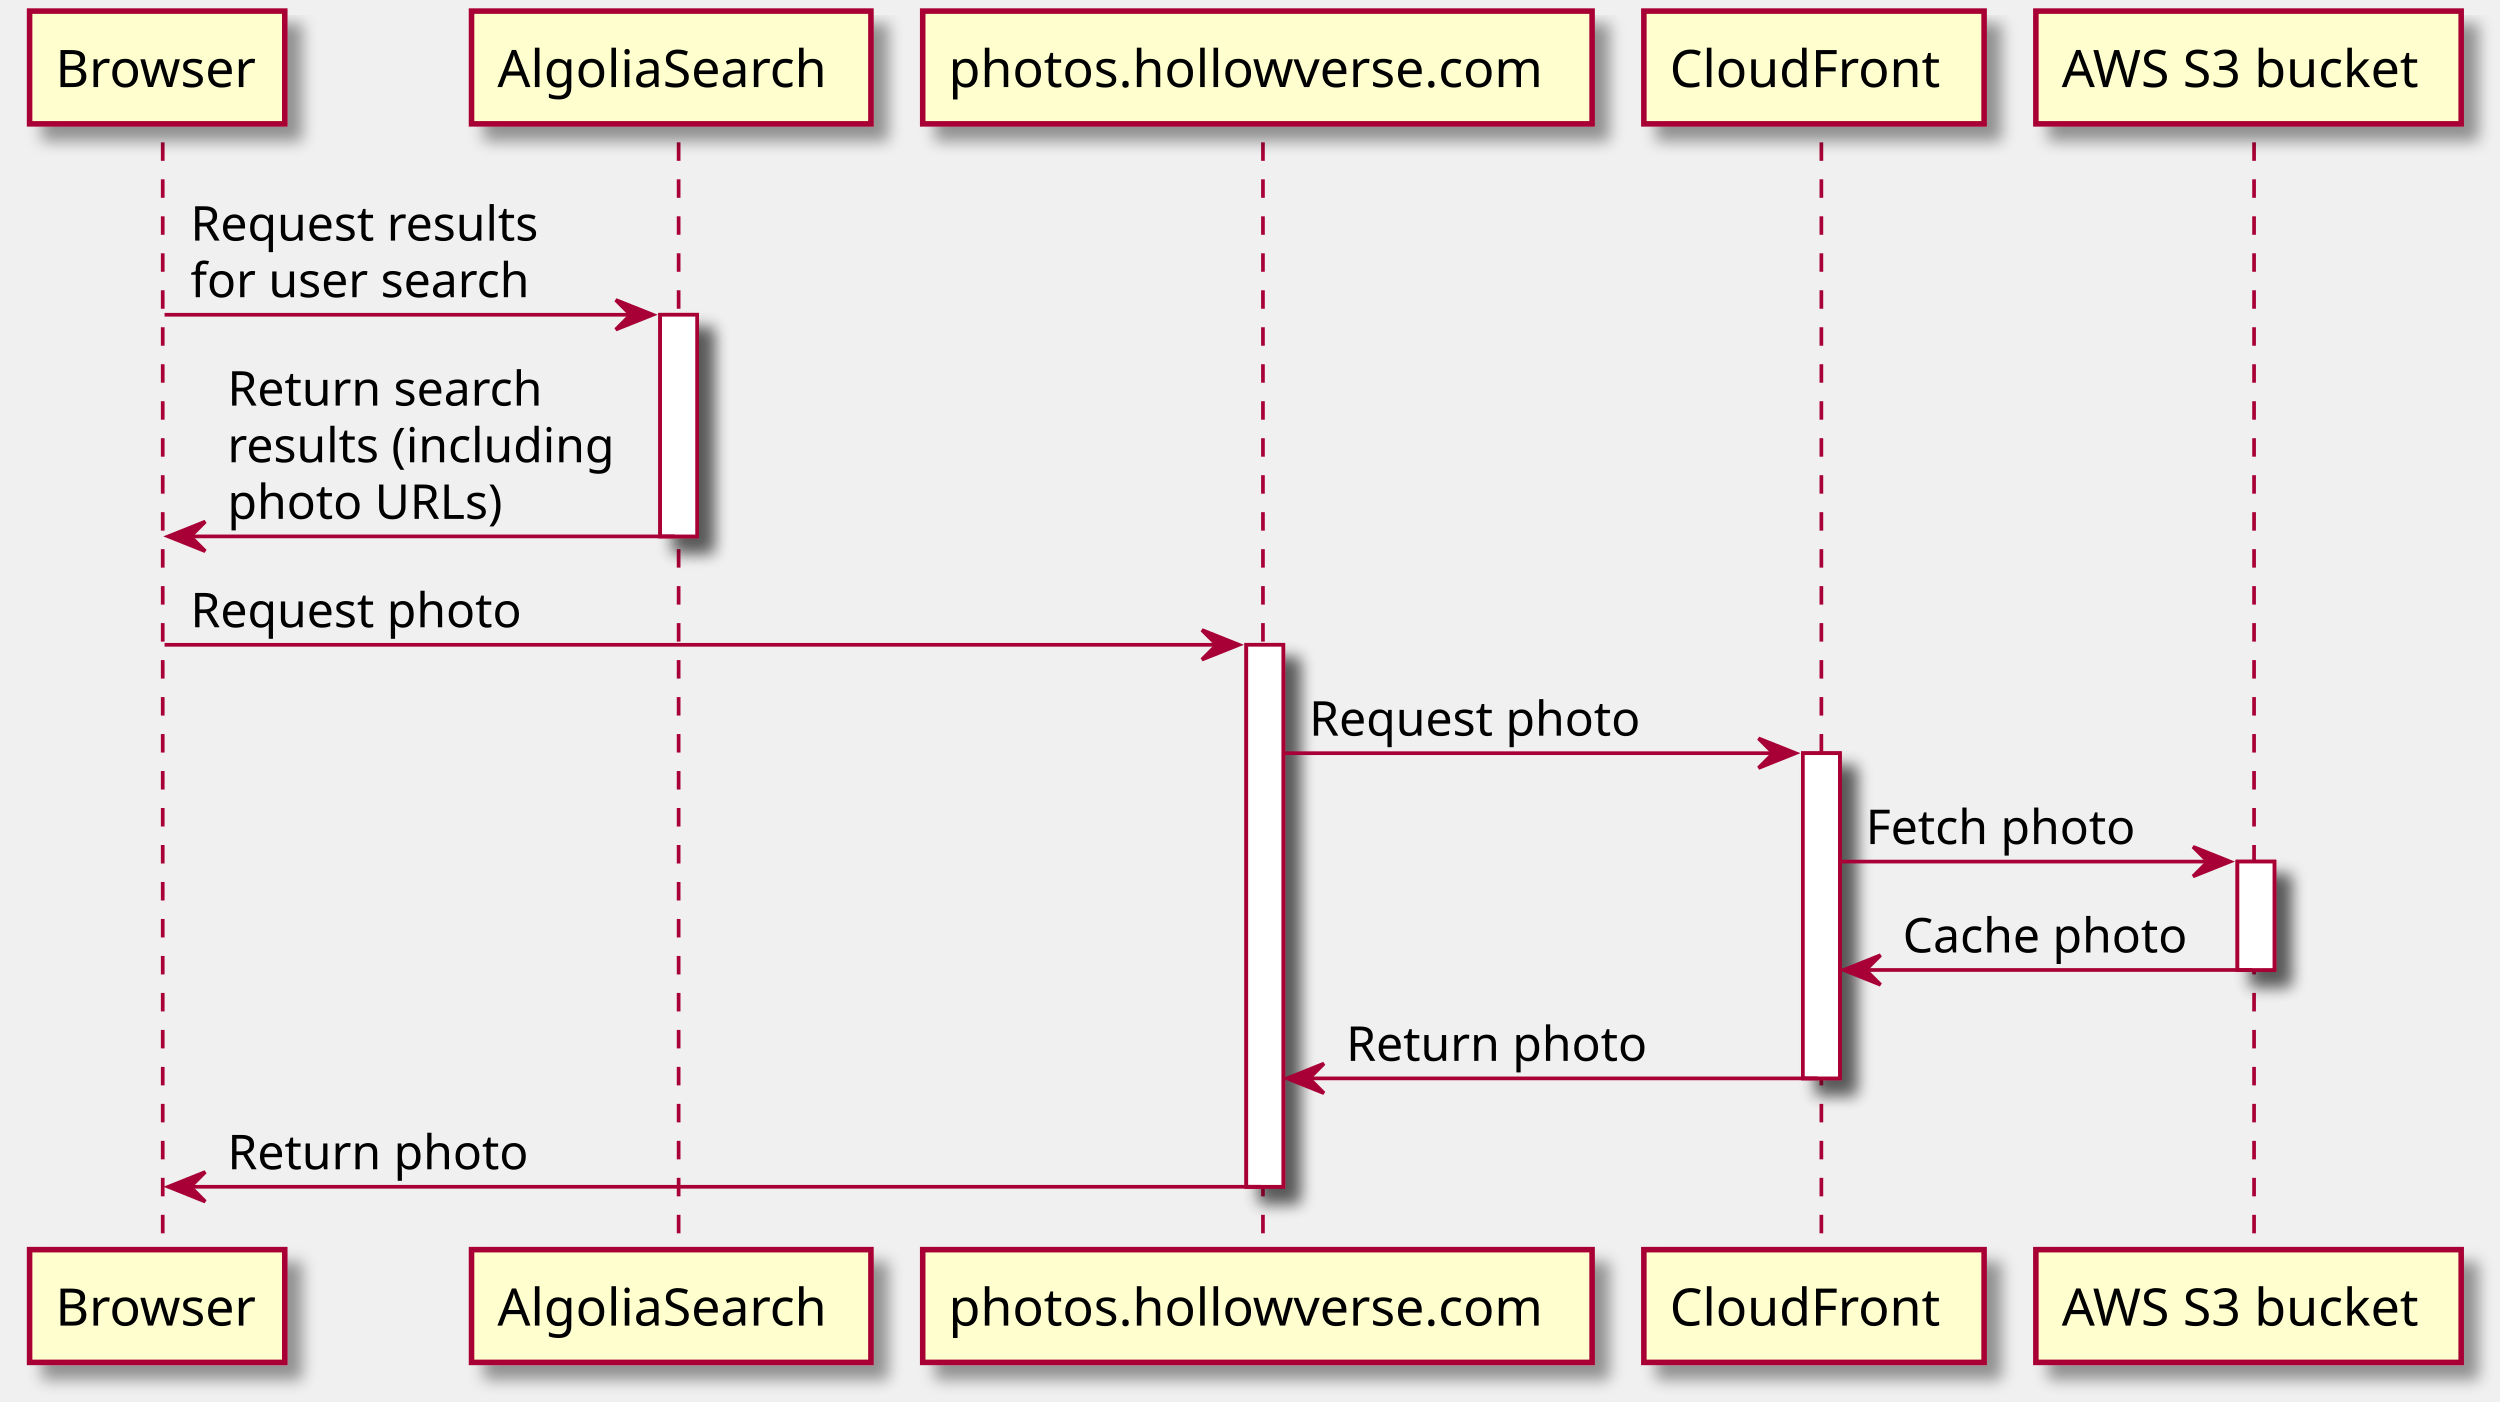
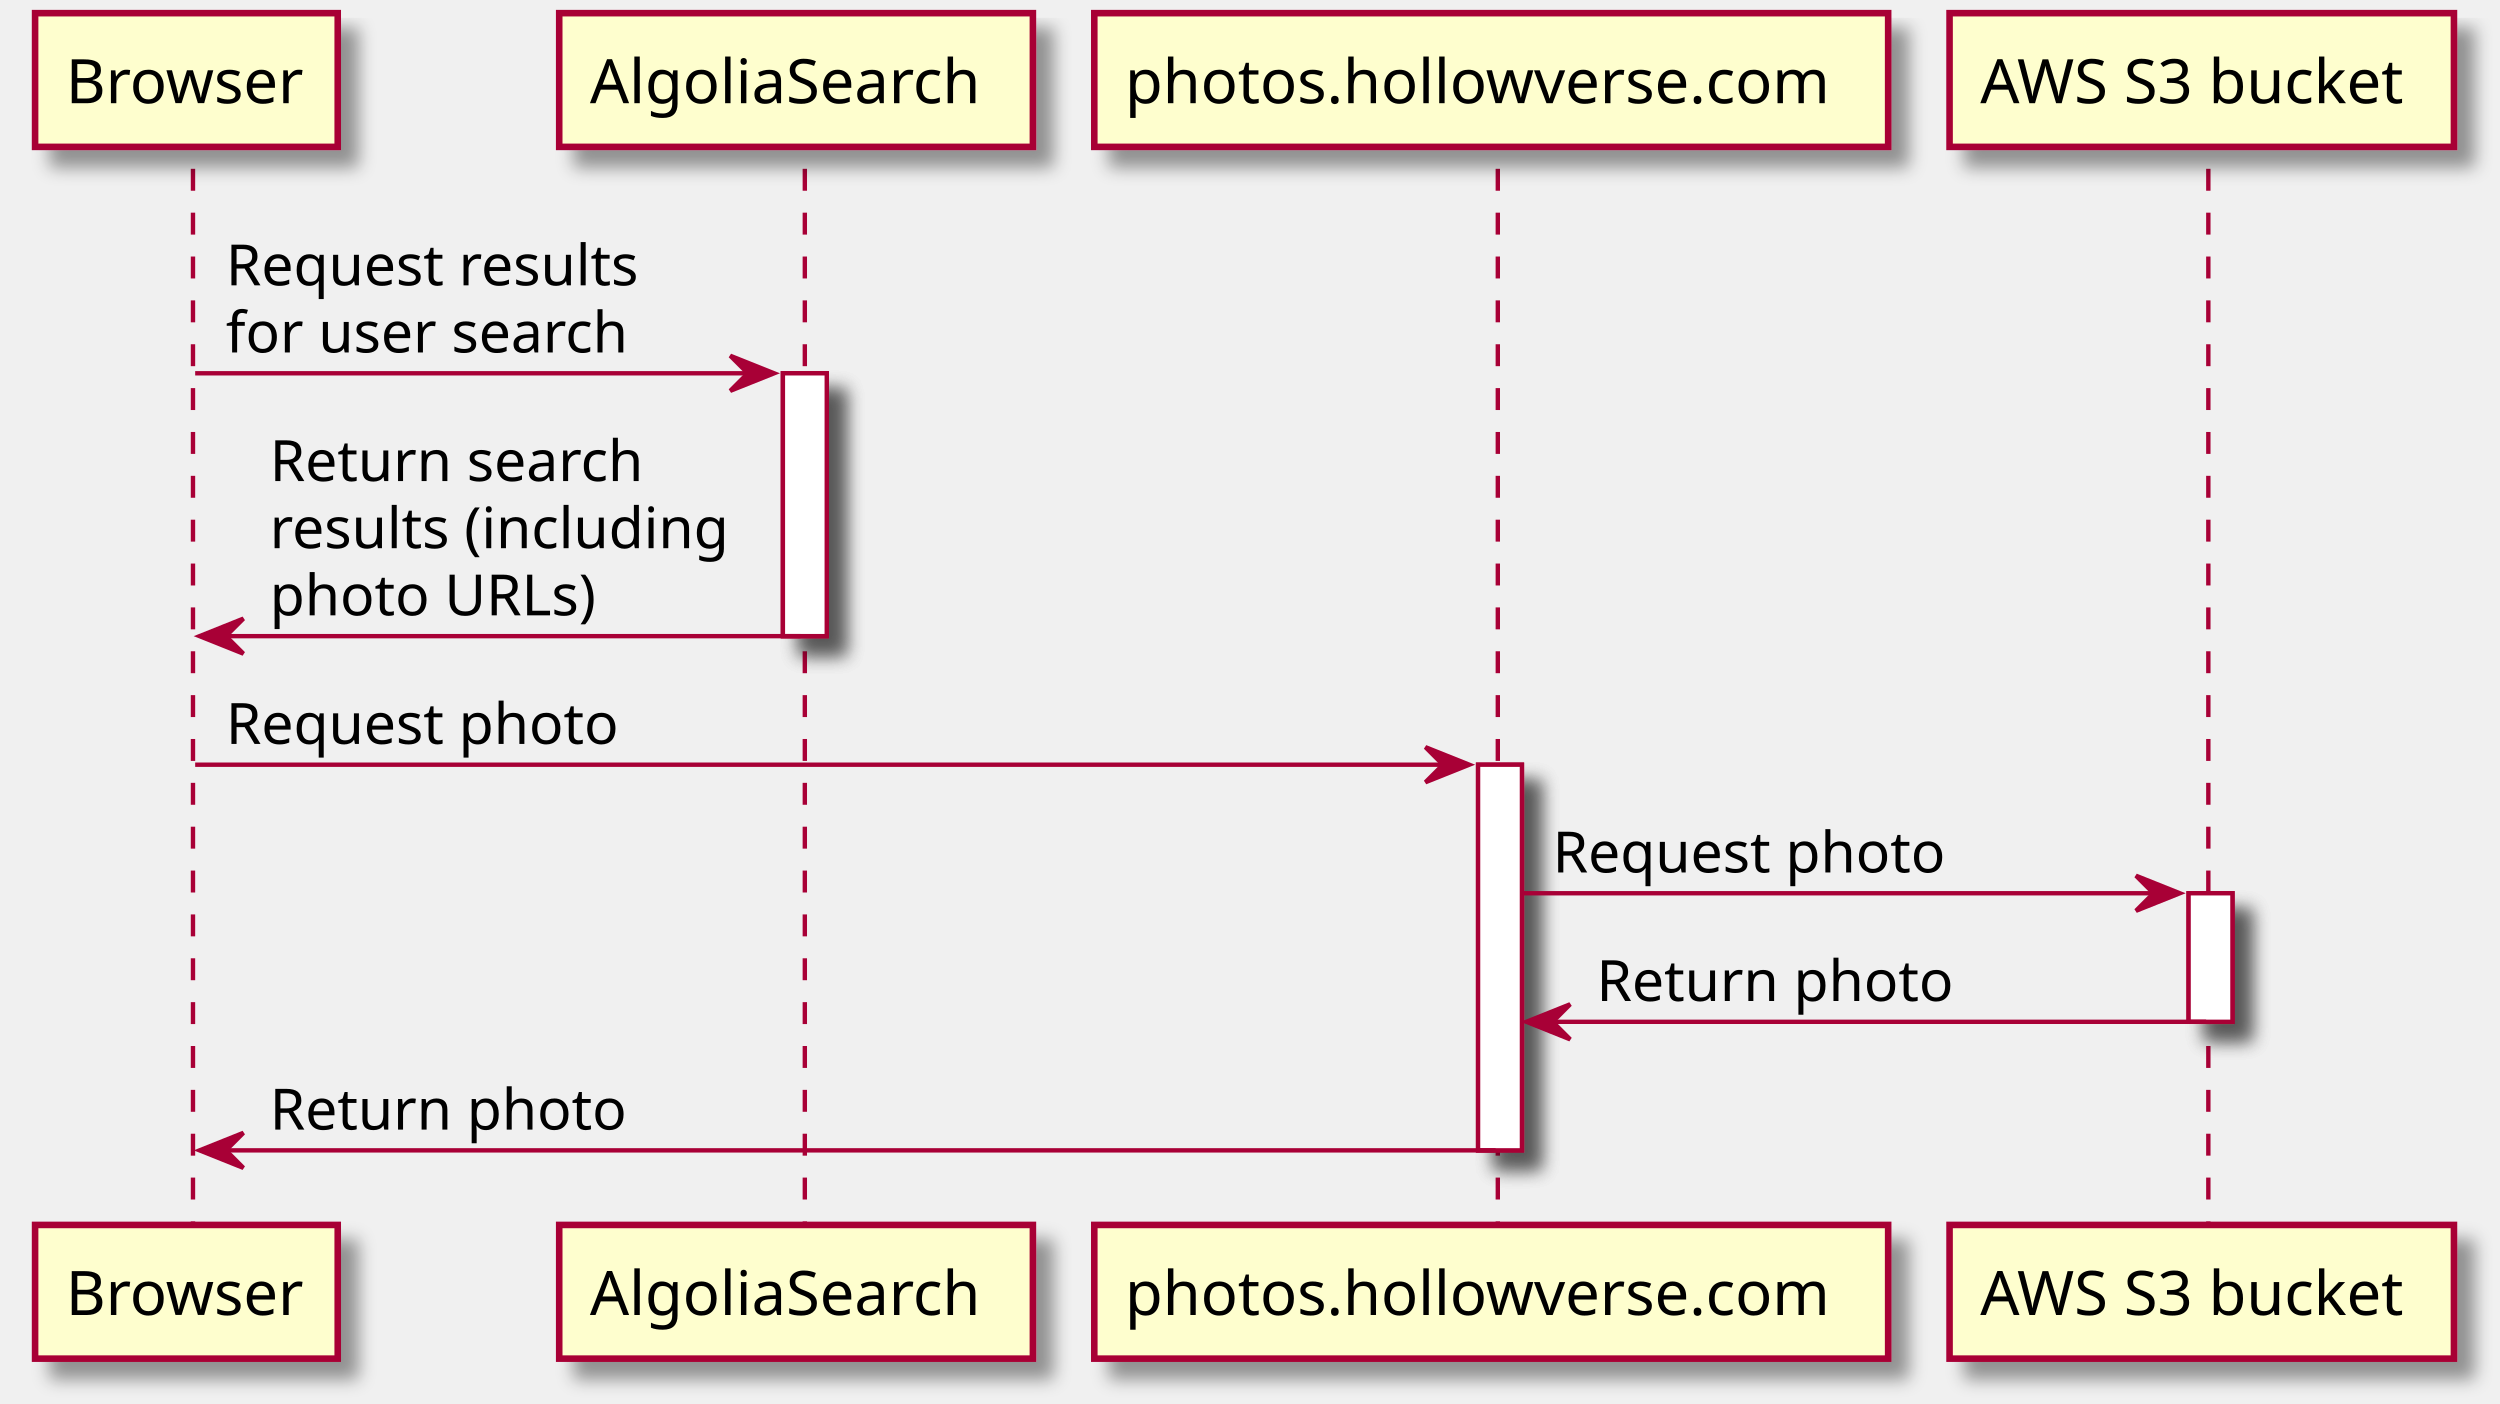
- <svg xmlns="http://www.w3.org/2000/svg" contentScriptType="application/ecmascript" contentStyleType="text/css" height="379px" preserveAspectRatio="none" style="width:676px;height:379px;" version="1.1" viewBox="0 0 676 379" width="676px" zoomAndPan="magnify">
+ <svg xmlns="http://www.w3.org/2000/svg" contentScriptType="application/ecmascript" contentStyleType="text/css" height="320px" preserveAspectRatio="none" style="width:570px;height:320px;" version="1.1" viewBox="0 0 570 320" width="570px" zoomAndPan="magnify">
  <defs>
-     <filter height="300%" id="fqo4is79zzyyp" width="300%" x="-1" y="-1">
+     <filter height="300%" id="f1kngeakd3womb" width="300%" x="-1" y="-1">
      <feGaussianBlur result="blurOut" stdDeviation="2.0" />
      <feColorMatrix in="blurOut" result="blurOut2" type="matrix" values="0 0 0 0 0 0 0 0 0 0 0 0 0 0 0 0 0 0 .4 0" />
      <feOffset dx="4.0" dy="4.0" in="blurOut2" result="blurOut3" />
      <feBlend in="SourceGraphic" in2="blurOut3" mode="normal" />
    </filter>
  </defs>
  <g>
-     <rect fill="#FFFFFF" filter="url(#fqo4is79zzyyp)" height="59.932" style="stroke: #A80036; stroke-width: 1.0;" width="10" x="178.5" y="85.109" />
-     <rect fill="#FFFFFF" filter="url(#fqo4is79zzyyp)" height="146.553" style="stroke: #A80036; stroke-width: 1.0;" width="10" x="337" y="174.352" />
-     <rect fill="#FFFFFF" filter="url(#fqo4is79zzyyp)" height="87.932" style="stroke: #A80036; stroke-width: 1.0;" width="10" x="487.5" y="203.662" />
-     <rect fill="#FFFFFF" filter="url(#fqo4is79zzyyp)" height="29.311" style="stroke: #A80036; stroke-width: 1.0;" width="10" x="605" y="232.973" />
-     <line style="stroke: #A80036; stroke-width: 1.0; stroke-dasharray: 5.0,5.0;" x1="44" x2="44" y1="38.488" y2="338.904" />
-     <line style="stroke: #A80036; stroke-width: 1.0; stroke-dasharray: 5.0,5.0;" x1="183.5" x2="183.5" y1="38.488" y2="338.904" />
-     <line style="stroke: #A80036; stroke-width: 1.0; stroke-dasharray: 5.0,5.0;" x1="341.5" x2="341.5" y1="38.488" y2="338.904" />
-     <line style="stroke: #A80036; stroke-width: 1.0; stroke-dasharray: 5.0,5.0;" x1="492.5" x2="492.5" y1="38.488" y2="338.904" />
-     <line style="stroke: #A80036; stroke-width: 1.0; stroke-dasharray: 5.0,5.0;" x1="609.5" x2="609.5" y1="38.488" y2="338.904" />
-     <rect fill="#FEFECE" filter="url(#fqo4is79zzyyp)" height="30.488" style="stroke: #A80036; stroke-width: 1.5;" width="69" x="8" y="3" />
+     <rect fill="#FFFFFF" filter="url(#f1kngeakd3womb)" height="59.932" style="stroke: #A80036; stroke-width: 1.0;" width="10" x="178.5" y="85.109" />
+     <rect fill="#FFFFFF" filter="url(#f1kngeakd3womb)" height="87.932" style="stroke: #A80036; stroke-width: 1.0;" width="10" x="337" y="174.352" />
+     <rect fill="#FFFFFF" filter="url(#f1kngeakd3womb)" height="29.311" style="stroke: #A80036; stroke-width: 1.0;" width="10" x="499" y="203.662" />
+     <line style="stroke: #A80036; stroke-width: 1.0; stroke-dasharray: 5.0,5.0;" x1="44" x2="44" y1="38.488" y2="280.283" />
+     <line style="stroke: #A80036; stroke-width: 1.0; stroke-dasharray: 5.0,5.0;" x1="183.5" x2="183.5" y1="38.488" y2="280.283" />
+     <line style="stroke: #A80036; stroke-width: 1.0; stroke-dasharray: 5.0,5.0;" x1="341.5" x2="341.5" y1="38.488" y2="280.283" />
+     <line style="stroke: #A80036; stroke-width: 1.0; stroke-dasharray: 5.0,5.0;" x1="503.5" x2="503.5" y1="38.488" y2="280.283" />
+     <rect fill="#FEFECE" filter="url(#f1kngeakd3womb)" height="30.488" style="stroke: #A80036; stroke-width: 1.5;" width="69" x="8" y="3" />
    <text fill="#000000" font-family="sans-serif" font-size="14" lengthAdjust="spacingAndGlyphs" textLength="55" x="15" y="23.535">Browser</text>
-     <rect fill="#FEFECE" filter="url(#fqo4is79zzyyp)" height="30.488" style="stroke: #A80036; stroke-width: 1.5;" width="69" x="8" y="337.904" />
-     <text fill="#000000" font-family="sans-serif" font-size="14" lengthAdjust="spacingAndGlyphs" textLength="55" x="15" y="358.44">Browser</text>
-     <rect fill="#FEFECE" filter="url(#fqo4is79zzyyp)" height="30.488" style="stroke: #A80036; stroke-width: 1.5;" width="108" x="127.5" y="3" />
+     <rect fill="#FEFECE" filter="url(#f1kngeakd3womb)" height="30.488" style="stroke: #A80036; stroke-width: 1.5;" width="69" x="8" y="279.283" />
+     <text fill="#000000" font-family="sans-serif" font-size="14" lengthAdjust="spacingAndGlyphs" textLength="55" x="15" y="299.818">Browser</text>
+     <rect fill="#FEFECE" filter="url(#f1kngeakd3womb)" height="30.488" style="stroke: #A80036; stroke-width: 1.5;" width="108" x="127.5" y="3" />
    <text fill="#000000" font-family="sans-serif" font-size="14" lengthAdjust="spacingAndGlyphs" textLength="94" x="134.5" y="23.535">AlgoliaSearch</text>
-     <rect fill="#FEFECE" filter="url(#fqo4is79zzyyp)" height="30.488" style="stroke: #A80036; stroke-width: 1.5;" width="108" x="127.5" y="337.904" />
-     <text fill="#000000" font-family="sans-serif" font-size="14" lengthAdjust="spacingAndGlyphs" textLength="94" x="134.5" y="358.44">AlgoliaSearch</text>
-     <rect fill="#FEFECE" filter="url(#fqo4is79zzyyp)" height="30.488" style="stroke: #A80036; stroke-width: 1.5;" width="181" x="249.5" y="3" />
+     <rect fill="#FEFECE" filter="url(#f1kngeakd3womb)" height="30.488" style="stroke: #A80036; stroke-width: 1.5;" width="108" x="127.5" y="279.283" />
+     <text fill="#000000" font-family="sans-serif" font-size="14" lengthAdjust="spacingAndGlyphs" textLength="94" x="134.5" y="299.818">AlgoliaSearch</text>
+     <rect fill="#FEFECE" filter="url(#f1kngeakd3womb)" height="30.488" style="stroke: #A80036; stroke-width: 1.5;" width="181" x="249.5" y="3" />
    <text fill="#000000" font-family="sans-serif" font-size="14" lengthAdjust="spacingAndGlyphs" textLength="167" x="256.5" y="23.535">photos.hollowverse.com</text>
-     <rect fill="#FEFECE" filter="url(#fqo4is79zzyyp)" height="30.488" style="stroke: #A80036; stroke-width: 1.5;" width="181" x="249.5" y="337.904" />
-     <text fill="#000000" font-family="sans-serif" font-size="14" lengthAdjust="spacingAndGlyphs" textLength="167" x="256.5" y="358.44">photos.hollowverse.com</text>
-     <rect fill="#FEFECE" filter="url(#fqo4is79zzyyp)" height="30.488" style="stroke: #A80036; stroke-width: 1.5;" width="92" x="444.5" y="3" />
-     <text fill="#000000" font-family="sans-serif" font-size="14" lengthAdjust="spacingAndGlyphs" textLength="78" x="451.5" y="23.535">CloudFront</text>
-     <rect fill="#FEFECE" filter="url(#fqo4is79zzyyp)" height="30.488" style="stroke: #A80036; stroke-width: 1.5;" width="92" x="444.5" y="337.904" />
-     <text fill="#000000" font-family="sans-serif" font-size="14" lengthAdjust="spacingAndGlyphs" textLength="78" x="451.5" y="358.44">CloudFront</text>
-     <rect fill="#FEFECE" filter="url(#fqo4is79zzyyp)" height="30.488" style="stroke: #A80036; stroke-width: 1.5;" width="115" x="550.5" y="3" />
-     <text fill="#000000" font-family="sans-serif" font-size="14" lengthAdjust="spacingAndGlyphs" textLength="101" x="557.5" y="23.535">AWS S3 bucket</text>
-     <rect fill="#FEFECE" filter="url(#fqo4is79zzyyp)" height="30.488" style="stroke: #A80036; stroke-width: 1.5;" width="115" x="550.5" y="337.904" />
-     <text fill="#000000" font-family="sans-serif" font-size="14" lengthAdjust="spacingAndGlyphs" textLength="101" x="557.5" y="358.44">AWS S3 bucket</text>
-     <rect fill="#FFFFFF" filter="url(#fqo4is79zzyyp)" height="59.932" style="stroke: #A80036; stroke-width: 1.0;" width="10" x="178.5" y="85.109" />
-     <rect fill="#FFFFFF" filter="url(#fqo4is79zzyyp)" height="146.553" style="stroke: #A80036; stroke-width: 1.0;" width="10" x="337" y="174.352" />
-     <rect fill="#FFFFFF" filter="url(#fqo4is79zzyyp)" height="87.932" style="stroke: #A80036; stroke-width: 1.0;" width="10" x="487.5" y="203.662" />
-     <rect fill="#FFFFFF" filter="url(#fqo4is79zzyyp)" height="29.311" style="stroke: #A80036; stroke-width: 1.0;" width="10" x="605" y="232.973" />
+     <rect fill="#FEFECE" filter="url(#f1kngeakd3womb)" height="30.488" style="stroke: #A80036; stroke-width: 1.5;" width="181" x="249.5" y="279.283" />
+     <text fill="#000000" font-family="sans-serif" font-size="14" lengthAdjust="spacingAndGlyphs" textLength="167" x="256.5" y="299.818">photos.hollowverse.com</text>
+     <rect fill="#FEFECE" filter="url(#f1kngeakd3womb)" height="30.488" style="stroke: #A80036; stroke-width: 1.5;" width="115" x="444.5" y="3" />
+     <text fill="#000000" font-family="sans-serif" font-size="14" lengthAdjust="spacingAndGlyphs" textLength="101" x="451.5" y="23.535">AWS S3 bucket</text>
+     <rect fill="#FEFECE" filter="url(#f1kngeakd3womb)" height="30.488" style="stroke: #A80036; stroke-width: 1.5;" width="115" x="444.5" y="279.283" />
+     <text fill="#000000" font-family="sans-serif" font-size="14" lengthAdjust="spacingAndGlyphs" textLength="101" x="451.5" y="299.818">AWS S3 bucket</text>
+     <rect fill="#FFFFFF" filter="url(#f1kngeakd3womb)" height="59.932" style="stroke: #A80036; stroke-width: 1.0;" width="10" x="178.5" y="85.109" />
+     <rect fill="#FFFFFF" filter="url(#f1kngeakd3womb)" height="87.932" style="stroke: #A80036; stroke-width: 1.0;" width="10" x="337" y="174.352" />
+     <rect fill="#FFFFFF" filter="url(#f1kngeakd3womb)" height="29.311" style="stroke: #A80036; stroke-width: 1.0;" width="10" x="499" y="203.662" />
    <polygon fill="#A80036" points="166.5,81.109,176.5,85.109,166.5,89.109,170.5,85.109" style="stroke: #A80036; stroke-width: 1.0;" />
    <line style="stroke: #A80036; stroke-width: 1.0;" x1="44.5" x2="172.5" y1="85.109" y2="85.109" />
    <text fill="#000000" font-family="sans-serif" font-size="13" lengthAdjust="spacingAndGlyphs" textLength="97" x="51.5" y="65.057">Request results</text>
    <text fill="#000000" font-family="sans-serif" font-size="13" lengthAdjust="spacingAndGlyphs" textLength="94" x="51.5" y="80.367">for user search</text>
    <polygon fill="#A80036" points="55.5,141.041,45.5,145.041,55.5,149.041,51.5,145.041" style="stroke: #A80036; stroke-width: 1.0;" />
    <line style="stroke: #A80036; stroke-width: 1.0;" x1="49.5" x2="182.5" y1="145.041" y2="145.041" />
    <text fill="#000000" font-family="sans-serif" font-size="13" lengthAdjust="spacingAndGlyphs" textLength="86" x="61.5" y="109.678">Return search</text>
    <text fill="#000000" font-family="sans-serif" font-size="13" lengthAdjust="spacingAndGlyphs" textLength="110" x="61.5" y="124.988">results (including</text>
    <text fill="#000000" font-family="sans-serif" font-size="13" lengthAdjust="spacingAndGlyphs" textLength="76" x="61.5" y="140.299">photo URLs)</text>
    <polygon fill="#A80036" points="325,170.352,335,174.352,325,178.352,329,174.352" style="stroke: #A80036; stroke-width: 1.0;" />
    <line style="stroke: #A80036; stroke-width: 1.0;" x1="44.5" x2="331" y1="174.352" y2="174.352" />
    <text fill="#000000" font-family="sans-serif" font-size="13" lengthAdjust="spacingAndGlyphs" textLength="91" x="51.5" y="169.609">Request photo</text>
-     <polygon fill="#A80036" points="475.5,199.662,485.5,203.662,475.5,207.662,479.5,203.662" style="stroke: #A80036; stroke-width: 1.0;" />
-     <line style="stroke: #A80036; stroke-width: 1.0;" x1="347" x2="481.5" y1="203.662" y2="203.662" />
+     <polygon fill="#A80036" points="487,199.662,497,203.662,487,207.662,491,203.662" style="stroke: #A80036; stroke-width: 1.0;" />
+     <line style="stroke: #A80036; stroke-width: 1.0;" x1="347" x2="493" y1="203.662" y2="203.662" />
    <text fill="#000000" font-family="sans-serif" font-size="13" lengthAdjust="spacingAndGlyphs" textLength="91" x="354" y="198.92">Request photo</text>
-     <polygon fill="#A80036" points="593,228.973,603,232.973,593,236.973,597,232.973" style="stroke: #A80036; stroke-width: 1.0;" />
-     <line style="stroke: #A80036; stroke-width: 1.0;" x1="497.5" x2="599" y1="232.973" y2="232.973" />
-     <text fill="#000000" font-family="sans-serif" font-size="13" lengthAdjust="spacingAndGlyphs" textLength="75" x="504.5" y="228.231">Fetch photo</text>
-     <polygon fill="#A80036" points="508.5,258.283,498.5,262.283,508.5,266.283,504.5,262.283" style="stroke: #A80036; stroke-width: 1.0;" />
-     <line style="stroke: #A80036; stroke-width: 1.0;" x1="502.5" x2="609" y1="262.283" y2="262.283" />
-     <text fill="#000000" font-family="sans-serif" font-size="13" lengthAdjust="spacingAndGlyphs" textLength="79" x="514.5" y="257.541">Cache photo</text>
-     <polygon fill="#A80036" points="358,287.594,348,291.594,358,295.594,354,291.594" style="stroke: #A80036; stroke-width: 1.0;" />
-     <line style="stroke: #A80036; stroke-width: 1.0;" x1="352" x2="491.5" y1="291.594" y2="291.594" />
-     <text fill="#000000" font-family="sans-serif" font-size="13" lengthAdjust="spacingAndGlyphs" textLength="82" x="364" y="286.852">Return photo</text>
-     <polygon fill="#A80036" points="55.5,316.904,45.5,320.904,55.5,324.904,51.5,320.904" style="stroke: #A80036; stroke-width: 1.0;" />
-     <line style="stroke: #A80036; stroke-width: 1.0;" x1="49.5" x2="341" y1="320.904" y2="320.904" />
-     <text fill="#000000" font-family="sans-serif" font-size="13" lengthAdjust="spacingAndGlyphs" textLength="82" x="61.5" y="316.162">Return photo</text>
+     <polygon fill="#A80036" points="358,228.973,348,232.973,358,236.973,354,232.973" style="stroke: #A80036; stroke-width: 1.0;" />
+     <line style="stroke: #A80036; stroke-width: 1.0;" x1="352" x2="503" y1="232.973" y2="232.973" />
+     <text fill="#000000" font-family="sans-serif" font-size="13" lengthAdjust="spacingAndGlyphs" textLength="82" x="364" y="228.231">Return photo</text>
+     <polygon fill="#A80036" points="55.5,258.283,45.5,262.283,55.5,266.283,51.5,262.283" style="stroke: #A80036; stroke-width: 1.0;" />
+     <line style="stroke: #A80036; stroke-width: 1.0;" x1="49.5" x2="341" y1="262.283" y2="262.283" />
+     <text fill="#000000" font-family="sans-serif" font-size="13" lengthAdjust="spacingAndGlyphs" textLength="82" x="61.5" y="257.541">Return photo</text>
  </g>
</svg>
